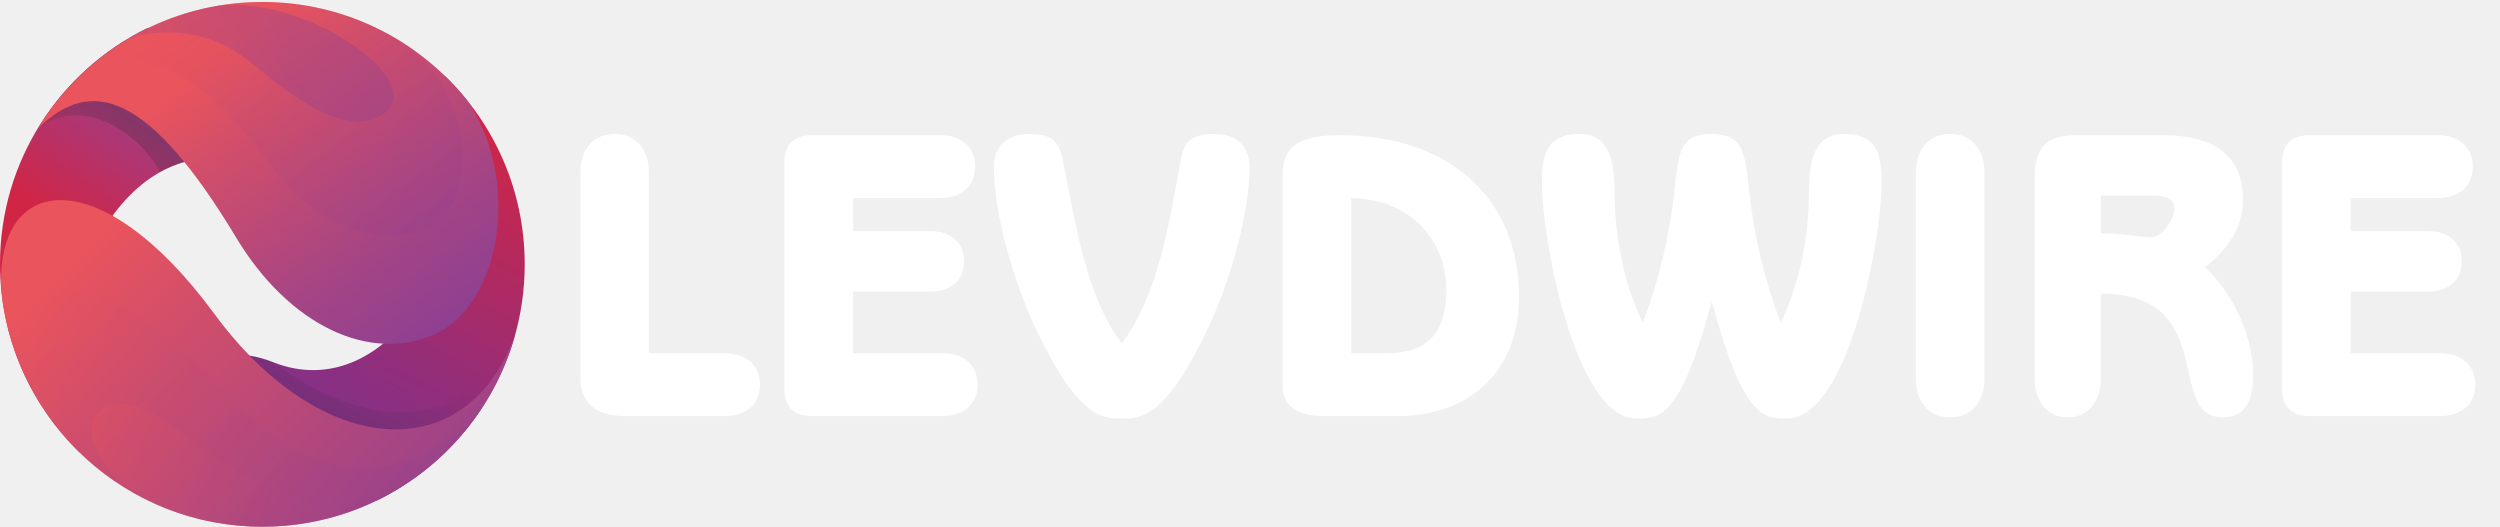
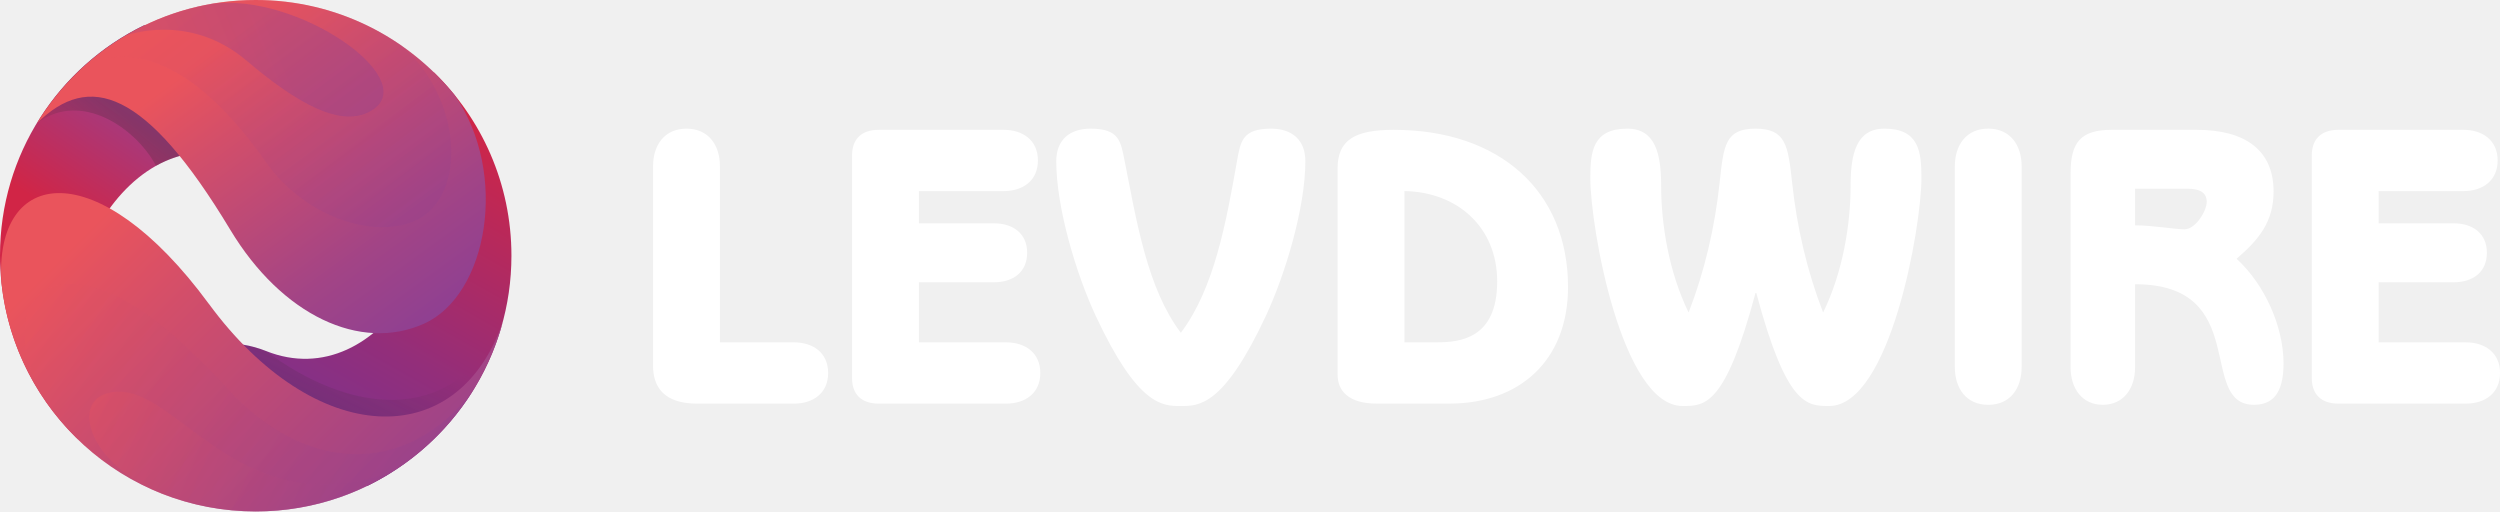
- <svg xmlns="http://www.w3.org/2000/svg" xmlns:xlink="http://www.w3.org/1999/xlink" viewBox="0 0 808 170.23">
+ <svg xmlns="http://www.w3.org/2000/svg" xmlns:xlink="http://www.w3.org/1999/xlink" viewBox="0 0 828.99 169.59">
  <defs>
-     <linearGradient id="g" x1="100.78" y1="136.38" x2="156.57" y2="37.67" gradientUnits="userSpaceOnUse">
+     <linearGradient id="f" x1="100.78" y1="135.73" x2="156.57" y2="37.03" gradientUnits="userSpaceOnUse">
      <stop offset="0" stop-color="#81318a" />
      <stop offset=".28" stop-color="#932e7a" />
      <stop offset=".85" stop-color="#c32751" />
      <stop offset="1" stop-color="#d12546" />
    </linearGradient>
-     <linearGradient id="h" x1="94.21" y1="151.11" x2="115.59" y2="106.33" gradientUnits="userSpaceOnUse">
+     <linearGradient id="g" x1="94.21" y1="150.47" x2="115.59" y2="105.69" gradientUnits="userSpaceOnUse">
      <stop offset="0" stop-color="#35282c" />
      <stop offset="1" stop-color="#35282c" stop-opacity="0" />
    </linearGradient>
-     <linearGradient id="i" x1="68.31" y1="36.53" x2="36.29" y2="83.76" gradientUnits="userSpaceOnUse">
+     <linearGradient id="h" x1="68.31" y1="35.89" x2="36.29" y2="83.12" gradientUnits="userSpaceOnUse">
      <stop offset="0" stop-color="#984191" />
      <stop offset=".3" stop-color="#a63a7e" />
      <stop offset=".9" stop-color="#ca284e" />
      <stop offset="1" stop-color="#d12546" />
    </linearGradient>
-     <linearGradient id="j" x1="56.18" y1="51.82" x2="36.7" y2="75.2" xlink:href="#h" />
-     <linearGradient id="k" x1="156.94" y1="187.58" x2="37.64" y2="68.28" gradientUnits="userSpaceOnUse">
+     <linearGradient id="i" x1="56.18" y1="51.18" x2="36.7" y2="74.55" xlink:href="#g" />
+     <linearGradient id="j" x1="156.94" y1="186.94" x2="37.64" y2="67.63" gradientUnits="userSpaceOnUse">
      <stop offset="0" stop-color="#904091" />
      <stop offset=".26" stop-color="#a24486" />
      <stop offset=".77" stop-color="#d24e6a" />
      <stop offset="1" stop-color="#ea545c" />
    </linearGradient>
-     <linearGradient id="l" x1="135.48" y1="167.56" x2="15.32" y2="89.88" xlink:href="#k" />
-     <linearGradient id="m" x1="134.76" y1="179.28" x2="28.34" y2="132.93" xlink:href="#k" />
-     <linearGradient id="n" x1="135.23" y1="110.63" x2="68.78" y2="19.32" gradientUnits="userSpaceOnUse">
+     <linearGradient id="k" x1="135.48" y1="166.91" x2="15.32" y2="89.24" xlink:href="#j" />
+     <linearGradient id="l" x1="134.76" y1="178.64" x2="28.34" y2="132.29" xlink:href="#j" />
+     <linearGradient id="m" x1="135.23" y1="109.98" x2="68.78" y2="18.67" gradientUnits="userSpaceOnUse">
      <stop offset="0" stop-color="#904091" />
      <stop offset=".26" stop-color="#a24486" />
      <stop offset=".77" stop-color="#d24e6a" />
      <stop offset="1" stop-color="#ea545c" />
    </linearGradient>
-     <linearGradient id="o" x1="130.4" y1="85.98" x2="63.5" y2="-1.71" xlink:href="#k" />
-     <linearGradient id="p" x1="94.52" y1="19.46" x2="7.63" y2="55.69" xlink:href="#k" />
+     <linearGradient id="n" x1="130.4" y1="85.34" x2="63.5" y2="-2.36" xlink:href="#j" />
+     <linearGradient id="o" x1="94.52" y1="18.82" x2="7.63" y2="55.05" xlink:href="#j" />
  </defs>
  <g isolation="isolate">
    <g id="b">
      <g id="c">
-         <rect id="d" width="808" height="170" fill="none" stroke-width="0" />
-         <path id="e" d="m187.56,121.81V55.7c0-6.99,3.83-12.4,11.08-12.4s11.08,5.41,11.08,12.4v58.46h24.54c6.33,0,11.35,3.43,11.35,10.16s-5.01,10.16-11.35,10.16h-32.07c-11.08,0-14.65-5.54-14.65-12.67Zm88.15-7.65h28.9c6.33,0,11.35,3.43,11.35,10.16s-5.01,10.16-11.35,10.16h-42.23c-5.94,0-8.84-3.3-8.84-8.45V52.14c0-5.15,2.9-8.45,8.84-8.45h41.44c6.33,0,11.35,3.43,11.35,10.16s-5.01,10.16-11.35,10.16h-28.11v10.69h24.94c6.2,0,10.95,3.3,10.95,9.77s-4.75,9.77-10.95,9.77h-24.94v19.93h0Zm116.79-70.86c6.86,0,11.35,3.69,11.35,10.82,0,15.31-6.6,37.34-13.06,51.2-13.99,29.96-22.17,29.96-28.24,29.96s-14.25,0-28.24-29.96c-6.47-13.86-13.06-35.89-13.06-51.2,0-7.13,4.49-10.82,11.35-10.82,9.5,0,10.03,4.09,11.35,10.82,3.96,20.06,7.52,42.23,18.61,56.87,11.08-14.65,15.04-36.69,18.61-56.87,1.19-6.73,1.85-10.82,11.35-10.82Zm22.04,81.68V56.49c0-9.5,5.81-12.8,18.61-12.8,35.1,0,57.8,20.32,57.8,52.12,0,24.54-16.23,38.66-39.32,38.66h-24.15c-9.24,0-12.93-4.22-12.93-9.5Zm22.17-60.97v50.14h10.69c7.52,0,20.06-1.06,20.06-20.19,0-18.08-13.33-29.69-30.75-29.96Zm92.24,71.26c-20.19,0-30.61-59.25-30.61-75.61,0-8.71.79-16.36,12.27-16.36,9.37,0,11.22,8.45,11.22,19,0,12.54,2.51,28.5,9.11,41.96,5.28-13.59,8.71-28.24,10.29-43.15,1.32-12.27,1.85-17.81,11.88-17.81s10.82,5.54,12.14,17.81c1.58,14.91,5.01,29.56,10.29,43.15,6.6-13.46,9.11-29.43,9.11-41.96,0-10.56,1.85-19,11.22-19,11.48,0,12.27,7.65,12.27,16.36,0,16.36-10.42,75.61-30.61,75.61-7.39,0-14.12,0-24.15-37.48h-.26c-10.03,37.48-16.76,37.48-24.15,37.48h0Zm90.26-12.93V55.83c0-7.13,3.83-12.54,11.08-12.54s11.08,5.41,11.08,12.54v66.51c0,7.13-3.83,12.54-11.08,12.54s-11.08-5.41-11.08-12.54Zm38.4.13V57.95c0-10.16,3.43-14.25,13.59-14.25h28.24c15.84,0,25.47,6.6,25.47,20.45,0,10.03-4.88,15.97-12.27,22.3,9.5,8.71,15.57,22.7,15.57,34.71,0,7.92-2.24,13.72-9.77,13.72-19,0-.79-39.98-39.46-39.98v27.58c0,6.99-3.83,12.4-10.69,12.4s-10.69-5.41-10.69-12.4h0Zm21.38-59.25v12.14c5.81,0,13.2,1.32,16.36,1.32,3.69,0,7.39-6.07,7.39-9.11s-2.24-4.35-6.33-4.35h-17.42Zm80.76,50.94h28.9c6.33,0,11.35,3.43,11.35,10.16s-5.01,10.16-11.35,10.16h-42.23c-5.94,0-8.84-3.3-8.84-8.45V52.14c0-5.15,2.9-8.45,8.84-8.45h41.44c6.33,0,11.35,3.43,11.35,10.16s-5.01,10.16-11.35,10.16h-28.11v10.69h24.94c6.2,0,10.95,3.3,10.95,9.77s-4.75,9.77-10.95,9.77h-24.94v19.93h0Z" fill="#fff" stroke-width="0" />
-         <g id="f">
-           <path d="m169.59,85.44c0-23.94-9.92-45.56-25.88-60.98,15.75,54.6-17.83,107.54-55.43,92.6-41.24-16.38-68.53,53.17,33.67,44.61,28.21-13.77,47.64-42.73,47.64-76.24Z" fill="url(#g)" stroke-width="0" />
-           <path d="m88.28,117.07c-41.24-16.38-68.53,53.17,33.67,44.61,20.04-9.79,37.4-32.95,44.76-54.25-17.05,36.41-52.63,29.21-78.43,9.65Z" fill="url(#h)" mix-blend-mode="overlay" opacity=".27" stroke-width="0" />
-           <path d="m0,85.32c0,23.94,9.92,45.56,25.88,60.98-15.75-54.6,17.83-107.54,55.43-92.6C122.55,70.07,149.84.52,47.64,9.08,19.43,22.86,0,51.82,0,85.32Z" fill="url(#i)" stroke-width="0" />
-           <path d="m47.64,9.08c-14.75,7.2-27.09,18.56-35.52,32.55,14.55-11.26,32.99,1.5,39.62,13.99,8.89-4.97,19.07-6.1,29.57-1.93C122.55,70.07,149.84.52,47.64,9.08Z" fill="url(#j)" mix-blend-mode="overlay" opacity=".27" stroke-width="0" />
-           <path d="m69.26,101.42C32.36,51.2-1.96,56.01.47,94.38c4.47,42.63,40.52,75.86,84.33,75.86,39.23,0,72.23-26.64,81.92-62.81-15.1,43.82-62.5,41.57-97.45-6.01Z" fill="url(#k)" stroke-width="0" />
-           <path d="m75.8,129.85c-24.9-27.2-43.65-38.01-57.58-34.38-10.84,2.83-14.87,18.39-2.77,38.77,15.35,21.77,40.69,35.99,69.35,35.99,30.54,0,57.31-16.15,72.24-40.37-22.62,29.89-56.41,27.1-81.23-.01Z" fill="url(#l)" mix-blend-mode="color-dodge" opacity=".31" stroke-width="0" />
-           <path d="m130.36,156.96c-53.64,19.06-72.99-32.89-95.24-25.78-11.81,3.77-4.48,24.8,20.16,33.77,9.21,3.36,19.13,5.28,29.51,5.28,16.77,0,32.41-4.87,45.57-13.28Z" fill="url(#m)" mix-blend-mode="color-dodge" opacity=".31" stroke-width="0" />
-           <path d="m150.77,32.17C135.22,12.94,111.45.64,84.8.64,54.06.64,27.14,17,12.27,41.48c17.33-17.02,35.95-11.4,64.1,35.37,17.05,28.33,43.14,40.6,64.22,31.13,21.19-9.52,28.22-49.83,10.18-75.81Z" fill="url(#n)" stroke-width="0" />
-           <path d="m133.02,15.69C119.33,6.21,102.71.64,84.8.64c-22.87,0-43.62,9.06-58.87,23.77,7.26-6.21,31.14-14.43,62.21,29.93,14.37,20.51,41.31,27.06,53.5,16.97,12.98-10.75,10.24-39.35-8.63-55.63Z" fill="url(#o)" mix-blend-mode="color-dodge" opacity=".31" stroke-width="0" />
-           <path d="m70.28,1.88c-10.31,1.78-19.99,5.42-28.67,10.57.18-.07,21.04-7.9,40.08,8.25,16.33,13.85,32.15,23.38,42.33,16.04C138.69,26.17,98.68-1.72,70.28,1.88Z" fill="url(#p)" mix-blend-mode="color-dodge" opacity=".37" stroke-width="0" />
+         <path id="d" d="m216.56,121.17V55.06c0-6.99,3.83-12.4,11.08-12.4s11.08,5.41,11.08,12.4v58.46h24.54c6.33,0,11.35,3.43,11.35,10.16s-5.01,10.16-11.35,10.16h-32.07c-11.08,0-14.65-5.54-14.65-12.67Zm88.15-7.65h28.9c6.33,0,11.35,3.43,11.35,10.16s-5.01,10.16-11.35,10.16h-42.23c-5.94,0-8.84-3.3-8.84-8.45V51.5c0-5.15,2.9-8.45,8.84-8.45h41.44c6.33,0,11.35,3.43,11.35,10.16s-5.01,10.16-11.35,10.16h-28.11v10.69h24.94c6.2,0,10.95,3.3,10.95,9.77s-4.75,9.77-10.95,9.77h-24.94v19.93h0Zm116.79-70.86c6.86,0,11.35,3.69,11.35,10.82,0,15.31-6.6,37.34-13.06,51.2-13.99,29.96-22.17,29.96-28.24,29.96s-14.25,0-28.24-29.96c-6.47-13.86-13.06-35.89-13.06-51.2,0-7.13,4.49-10.82,11.35-10.82,9.5,0,10.03,4.09,11.35,10.82,3.96,20.06,7.52,42.23,18.61,56.87,11.08-14.65,15.04-36.69,18.61-56.87,1.19-6.73,1.85-10.82,11.35-10.82Zm22.04,81.68V55.85c0-9.5,5.81-12.8,18.61-12.8,35.1,0,57.8,20.32,57.8,52.12,0,24.54-16.23,38.66-39.32,38.66h-24.15c-9.24,0-12.93-4.22-12.93-9.5Zm22.17-60.97v50.14h10.69c7.52,0,20.06-1.06,20.06-20.19,0-18.08-13.33-29.69-30.75-29.96Zm92.24,71.26c-20.19,0-30.61-59.25-30.61-75.61,0-8.71.79-16.36,12.27-16.36,9.37,0,11.22,8.45,11.22,19,0,12.54,2.51,28.5,9.11,41.96,5.28-13.59,8.71-28.24,10.29-43.15,1.32-12.27,1.85-17.81,11.88-17.81s10.82,5.54,12.14,17.81c1.58,14.91,5.01,29.56,10.29,43.15,6.6-13.46,9.11-29.43,9.11-41.96,0-10.56,1.85-19,11.22-19,11.48,0,12.27,7.65,12.27,16.36,0,16.36-10.42,75.61-30.61,75.61-7.39,0-14.12,0-24.15-37.48h-.26c-10.03,37.48-16.76,37.48-24.15,37.48h0Zm90.26-12.93V55.19c0-7.13,3.83-12.54,11.08-12.54s11.08,5.41,11.08,12.54v66.51c0,7.13-3.83,12.54-11.08,12.54s-11.08-5.41-11.08-12.54Zm38.4.13V57.3c0-10.16,3.43-14.25,13.59-14.25h28.24c15.84,0,25.47,6.6,25.47,20.45,0,10.03-4.88,15.97-12.27,22.3,9.5,8.71,15.57,22.7,15.57,34.71,0,7.92-2.24,13.72-9.77,13.72-19,0-.79-39.98-39.46-39.98v27.58c0,6.99-3.83,12.4-10.69,12.4s-10.69-5.41-10.69-12.4h0Zm21.38-59.25v12.14c5.81,0,13.2,1.32,16.36,1.32,3.69,0,7.39-6.07,7.39-9.11s-2.24-4.35-6.33-4.35h-17.42Zm80.76,50.94h28.9c6.33,0,11.35,3.43,11.35,10.16s-5.01,10.16-11.35,10.16h-42.23c-5.94,0-8.84-3.3-8.84-8.45V51.5c0-5.15,2.9-8.45,8.84-8.45h41.44c6.33,0,11.35,3.43,11.35,10.16s-5.01,10.16-11.35,10.16h-28.11v10.69h24.94c6.2,0,10.95,3.3,10.95,9.77s-4.75,9.77-10.95,9.77h-24.94v19.93h0Z" fill="#fff" stroke-width="0" />
+         <g id="e">
+           <path d="m169.59,84.8c0-23.94-9.92-45.56-25.88-60.98,15.75,54.6-17.83,107.54-55.43,92.6-41.24-16.38-68.53,53.17,33.67,44.61,28.21-13.77,47.64-42.73,47.64-76.24Z" fill="url(#f)" stroke-width="0" />
+           <path d="m88.28,116.42c-41.24-16.38-68.53,53.17,33.67,44.61,20.04-9.79,37.4-32.95,44.76-54.25-17.05,36.41-52.63,29.21-78.43,9.65Z" fill="url(#g)" mix-blend-mode="overlay" opacity=".27" stroke-width="0" />
+           <path d="m0,84.68c0,23.94,9.92,45.56,25.88,60.98-15.75-54.6,17.83-107.54,55.43-92.6C122.55,69.43,149.84-.12,47.64,8.44,19.43,22.21,0,51.17,0,84.68Z" fill="url(#h)" stroke-width="0" />
+           <path d="m47.64,8.44c-14.75,7.2-27.09,18.56-35.52,32.55,14.55-11.26,32.99,1.5,39.62,13.99,8.89-4.97,19.07-6.1,29.57-1.93C122.55,69.43,149.84-.12,47.64,8.44Z" fill="url(#i)" mix-blend-mode="overlay" opacity=".27" stroke-width="0" />
+           <path d="m69.26,100.77C32.36,50.55-1.96,55.37.47,93.73c4.47,42.63,40.52,75.86,84.33,75.86,39.23,0,72.23-26.64,81.92-62.81-15.1,43.82-62.5,41.57-97.45-6.01Z" fill="url(#j)" stroke-width="0" />
+           <path d="m75.8,129.21c-24.9-27.2-43.65-38.01-57.58-34.38-10.84,2.83-14.87,18.39-2.77,38.77,15.35,21.77,40.69,35.99,69.35,35.99,30.54,0,57.31-16.15,72.24-40.37-22.62,29.89-56.41,27.1-81.23-.01Z" fill="url(#k)" mix-blend-mode="color-dodge" opacity=".31" stroke-width="0" />
+           <path d="m130.36,156.32c-53.64,19.06-72.99-32.89-95.24-25.78-11.81,3.77-4.48,24.8,20.16,33.77,9.21,3.36,19.13,5.28,29.51,5.28,16.77,0,32.41-4.87,45.57-13.28Z" fill="url(#l)" mix-blend-mode="color-dodge" opacity=".31" stroke-width="0" />
+           <path d="m150.77,31.53C135.22,12.3,111.45,0,84.8,0,54.06,0,27.14,16.36,12.27,40.84c17.33-17.02,35.95-11.4,64.1,35.37,17.05,28.33,43.14,40.6,64.22,31.13,21.19-9.52,28.22-49.83,10.18-75.81Z" fill="url(#m)" stroke-width="0" />
+           <path d="m133.02,15.05C119.33,5.57,102.71,0,84.8,0c-22.87,0-43.62,9.06-58.87,23.77,7.26-6.21,31.14-14.43,62.21,29.93,14.37,20.51,41.31,27.06,53.5,16.97,12.98-10.75,10.24-39.35-8.63-55.63Z" fill="url(#n)" mix-blend-mode="color-dodge" opacity=".31" stroke-width="0" />
+           <path d="m70.28,1.24c-10.31,1.78-19.99,5.42-28.67,10.57.18-.07,21.04-7.9,40.08,8.25,16.33,13.85,32.15,23.38,42.33,16.04C138.69,25.52,98.68-2.36,70.28,1.24Z" fill="url(#o)" mix-blend-mode="color-dodge" opacity=".37" stroke-width="0" />
        </g>
      </g>
    </g>
  </g>
</svg>
